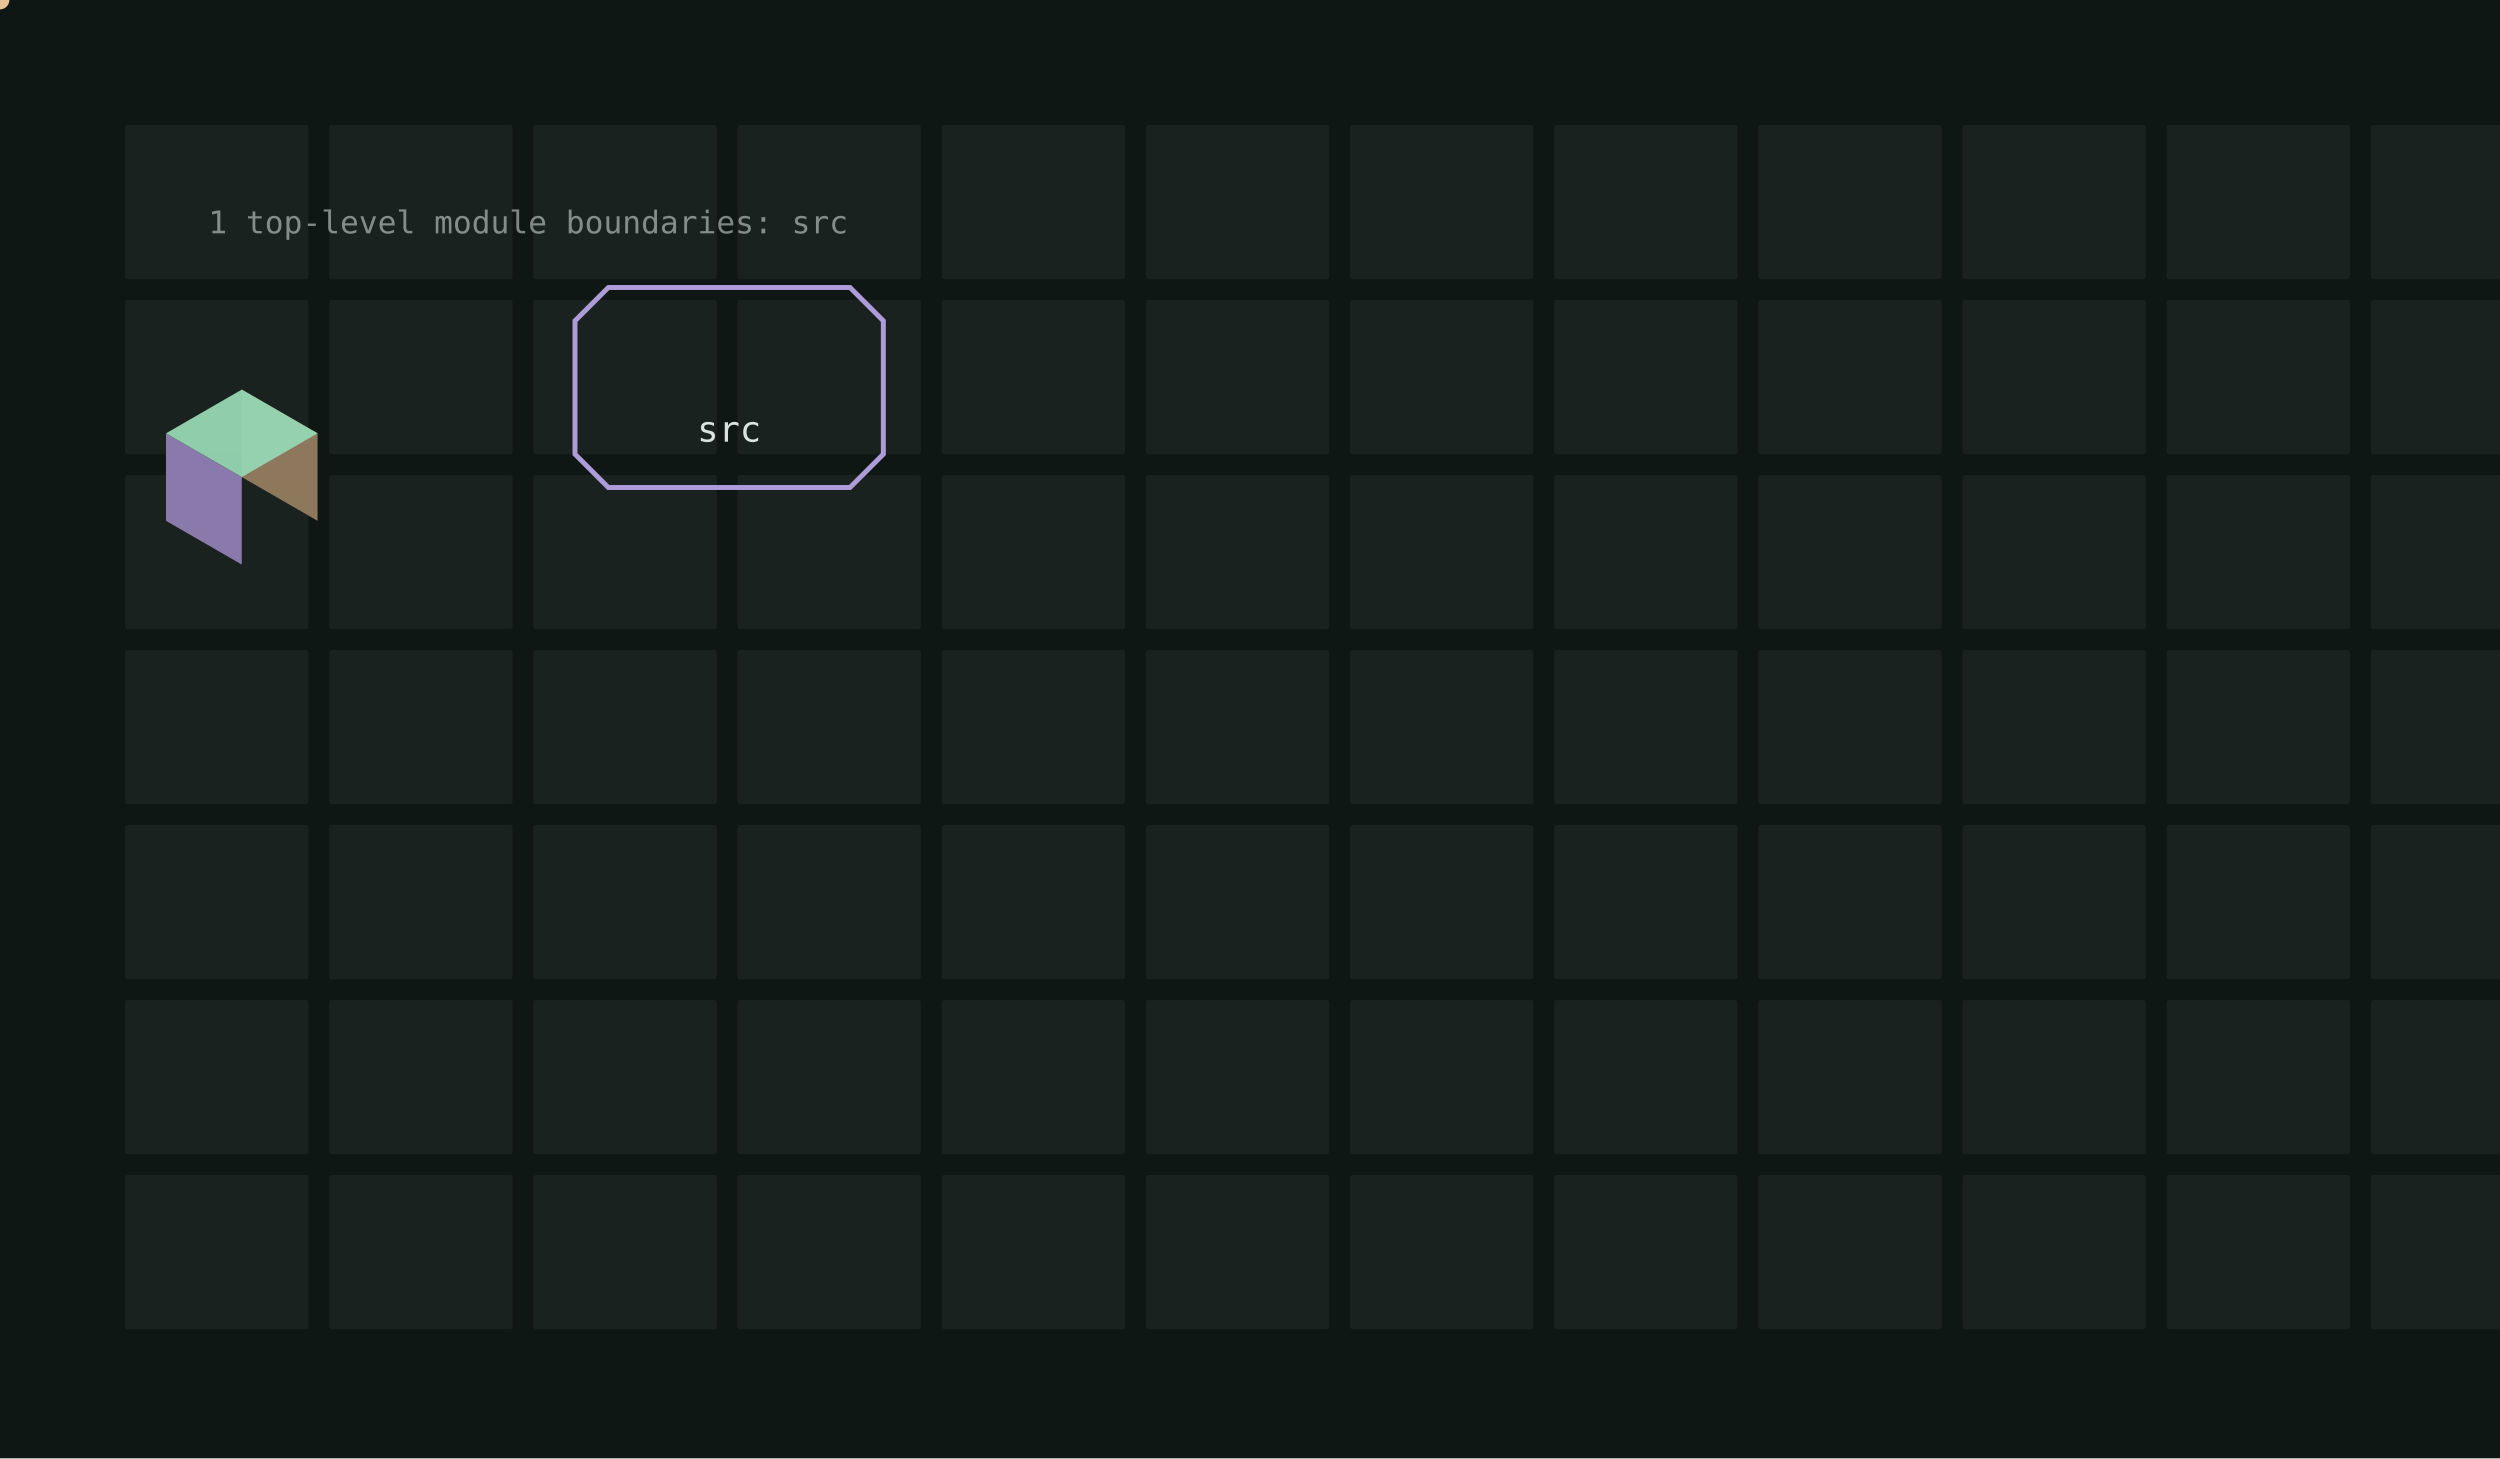
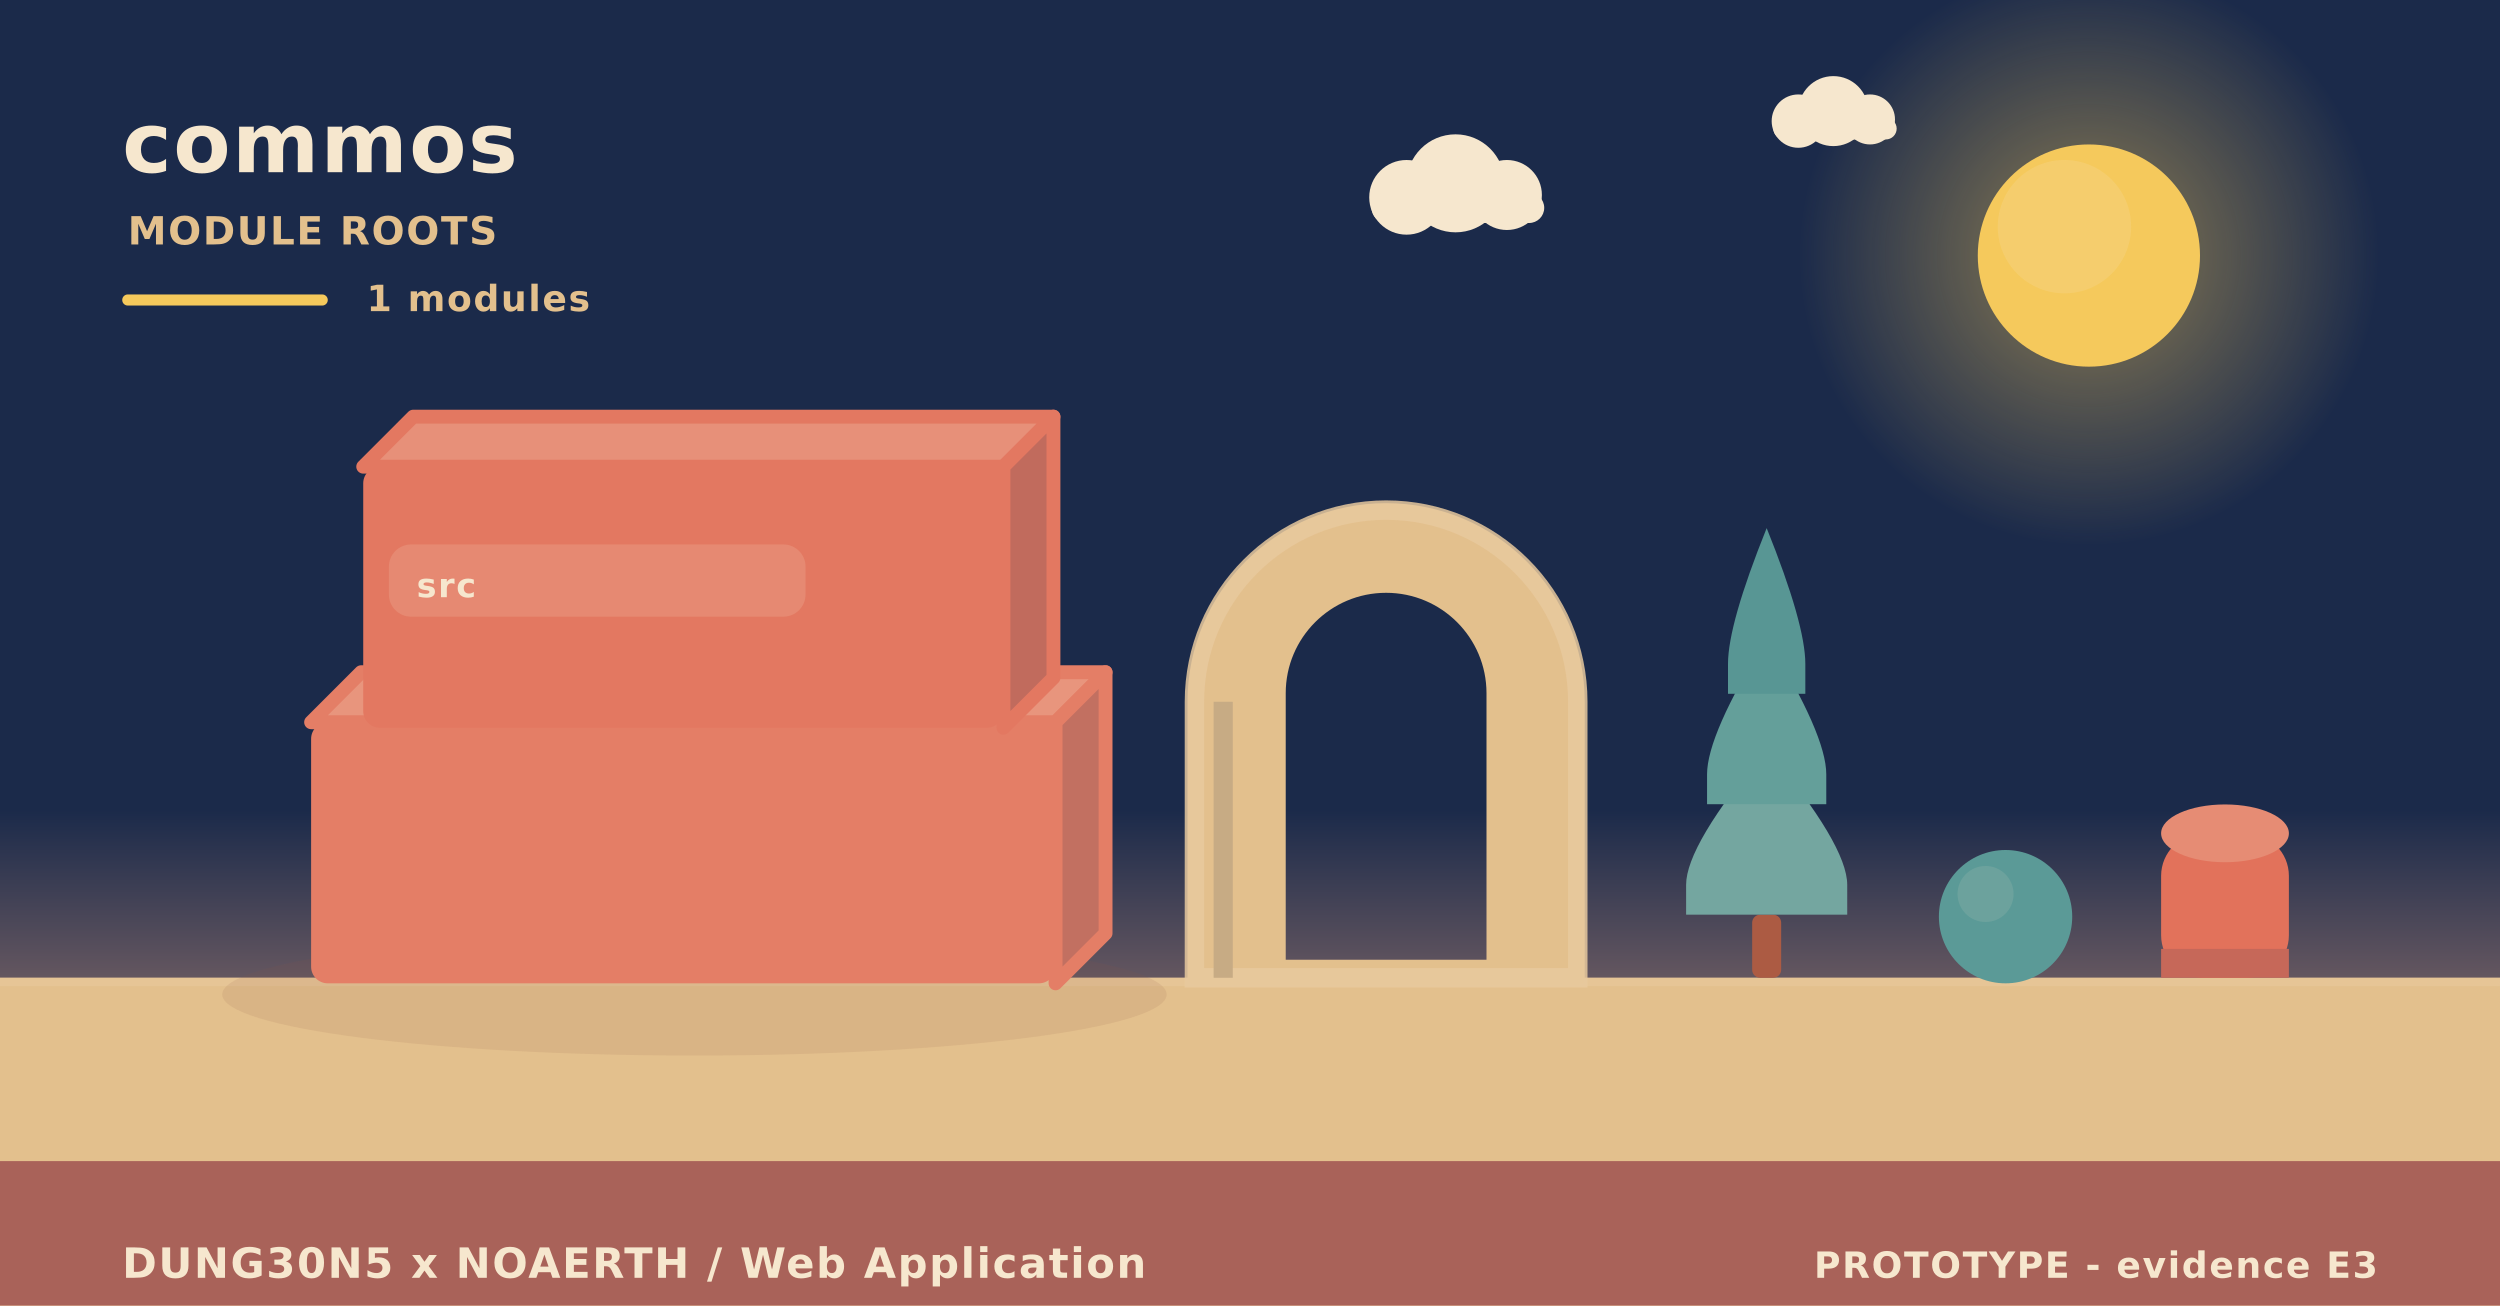
- <svg xmlns="http://www.w3.org/2000/svg" viewBox="0 0 1200 700" width="1200" height="700" role="img" aria-label="commos architecture">
-   <rect width="1200" height="700" fill="#0f1714" />
-   <defs>
-     <linearGradient id="ga" x1="0" y1="0" x2="1" y2="1">
-       <stop offset="0%" stop-color="#95d5b2" />
-       <stop offset="100%" stop-color="#b8a1e6" />
-     </linearGradient>
-   </defs>
-   <rect x="60.00" y="60.00" width="88.00" height="74.00" rx="1.20" fill="#f0f8f4" opacity="0.05" />
-   <rect x="158.00" y="60.00" width="88.00" height="74.00" rx="1.20" fill="#f0f8f4" opacity="0.05" />
-   <rect x="256.00" y="60.00" width="88.00" height="74.00" rx="1.20" fill="#f0f8f4" opacity="0.05" />
-   <rect x="354.00" y="60.00" width="88.00" height="74.00" rx="1.20" fill="#f0f8f4" opacity="0.05" />
-   <rect x="452.00" y="60.00" width="88.00" height="74.00" rx="1.20" fill="#f0f8f4" opacity="0.05" />
-   <rect x="550.00" y="60.00" width="88.00" height="74.00" rx="1.20" fill="#f0f8f4" opacity="0.05" />
-   <rect x="648.00" y="60.00" width="88.00" height="74.00" rx="1.20" fill="#f0f8f4" opacity="0.05" />
-   <rect x="746.00" y="60.00" width="88.00" height="74.00" rx="1.20" fill="#f0f8f4" opacity="0.05" />
-   <rect x="844.00" y="60.00" width="88.00" height="74.00" rx="1.20" fill="#f0f8f4" opacity="0.05" />
-   <rect x="942.00" y="60.00" width="88.00" height="74.00" rx="1.20" fill="#f0f8f4" opacity="0.05" />
-   <rect x="1040.00" y="60.00" width="88.00" height="74.00" rx="1.20" fill="#f0f8f4" opacity="0.05" />
-   <rect x="1138.00" y="60.00" width="88.00" height="74.00" rx="1.20" fill="#f0f8f4" opacity="0.05" />
-   <rect x="60.00" y="144.00" width="88.00" height="74.00" rx="1.20" fill="#f0f8f4" opacity="0.05" />
-   <rect x="158.00" y="144.00" width="88.00" height="74.00" rx="1.20" fill="#f0f8f4" opacity="0.05" />
-   <rect x="256.00" y="144.00" width="88.00" height="74.00" rx="1.20" fill="#f0f8f4" opacity="0.05" />
-   <rect x="354.00" y="144.00" width="88.00" height="74.00" rx="1.20" fill="#f0f8f4" opacity="0.05" />
-   <rect x="452.00" y="144.00" width="88.00" height="74.00" rx="1.20" fill="#f0f8f4" opacity="0.05" />
-   <rect x="550.00" y="144.00" width="88.00" height="74.00" rx="1.20" fill="#f0f8f4" opacity="0.05" />
-   <rect x="648.00" y="144.00" width="88.00" height="74.00" rx="1.20" fill="#f0f8f4" opacity="0.05" />
-   <rect x="746.00" y="144.00" width="88.00" height="74.00" rx="1.20" fill="#f0f8f4" opacity="0.05" />
-   <rect x="844.00" y="144.00" width="88.00" height="74.00" rx="1.20" fill="#f0f8f4" opacity="0.05" />
-   <rect x="942.00" y="144.00" width="88.00" height="74.00" rx="1.20" fill="#f0f8f4" opacity="0.05" />
-   <rect x="1040.00" y="144.00" width="88.00" height="74.00" rx="1.20" fill="#f0f8f4" opacity="0.05" />
-   <rect x="1138.00" y="144.00" width="88.00" height="74.00" rx="1.20" fill="#f0f8f4" opacity="0.05" />
-   <rect x="60.00" y="228.00" width="88.00" height="74.00" rx="1.20" fill="#f0f8f4" opacity="0.05" />
-   <rect x="158.00" y="228.00" width="88.00" height="74.00" rx="1.20" fill="#f0f8f4" opacity="0.05" />
-   <rect x="256.00" y="228.00" width="88.00" height="74.00" rx="1.20" fill="#f0f8f4" opacity="0.05" />
-   <rect x="354.00" y="228.00" width="88.00" height="74.00" rx="1.20" fill="#f0f8f4" opacity="0.05" />
-   <rect x="452.00" y="228.00" width="88.00" height="74.00" rx="1.20" fill="#f0f8f4" opacity="0.05" />
-   <rect x="550.00" y="228.00" width="88.00" height="74.00" rx="1.20" fill="#f0f8f4" opacity="0.05" />
-   <rect x="648.00" y="228.00" width="88.00" height="74.00" rx="1.20" fill="#f0f8f4" opacity="0.05" />
-   <rect x="746.00" y="228.00" width="88.00" height="74.00" rx="1.20" fill="#f0f8f4" opacity="0.05" />
-   <rect x="844.00" y="228.00" width="88.00" height="74.00" rx="1.20" fill="#f0f8f4" opacity="0.05" />
-   <rect x="942.00" y="228.00" width="88.00" height="74.00" rx="1.20" fill="#f0f8f4" opacity="0.05" />
-   <rect x="1040.00" y="228.00" width="88.00" height="74.00" rx="1.20" fill="#f0f8f4" opacity="0.05" />
-   <rect x="1138.00" y="228.00" width="88.00" height="74.00" rx="1.20" fill="#f0f8f4" opacity="0.05" />
-   <rect x="60.00" y="312.00" width="88.00" height="74.00" rx="1.20" fill="#f0f8f4" opacity="0.05" />
-   <rect x="158.00" y="312.00" width="88.00" height="74.00" rx="1.20" fill="#f0f8f4" opacity="0.05" />
-   <rect x="256.00" y="312.00" width="88.00" height="74.00" rx="1.20" fill="#f0f8f4" opacity="0.05" />
-   <rect x="354.00" y="312.00" width="88.00" height="74.00" rx="1.20" fill="#f0f8f4" opacity="0.05" />
-   <rect x="452.00" y="312.00" width="88.00" height="74.00" rx="1.20" fill="#f0f8f4" opacity="0.05" />
-   <rect x="550.00" y="312.00" width="88.00" height="74.00" rx="1.20" fill="#f0f8f4" opacity="0.05" />
-   <rect x="648.00" y="312.00" width="88.00" height="74.00" rx="1.20" fill="#f0f8f4" opacity="0.05" />
-   <rect x="746.00" y="312.00" width="88.00" height="74.00" rx="1.20" fill="#f0f8f4" opacity="0.05" />
-   <rect x="844.00" y="312.00" width="88.00" height="74.00" rx="1.20" fill="#f0f8f4" opacity="0.05" />
-   <rect x="942.00" y="312.00" width="88.00" height="74.00" rx="1.20" fill="#f0f8f4" opacity="0.05" />
-   <rect x="1040.00" y="312.00" width="88.00" height="74.00" rx="1.20" fill="#f0f8f4" opacity="0.05" />
-   <rect x="1138.00" y="312.00" width="88.00" height="74.00" rx="1.20" fill="#f0f8f4" opacity="0.05" />
-   <rect x="60.00" y="396.00" width="88.00" height="74.00" rx="1.20" fill="#f0f8f4" opacity="0.05" />
-   <rect x="158.00" y="396.00" width="88.00" height="74.00" rx="1.20" fill="#f0f8f4" opacity="0.05" />
-   <rect x="256.00" y="396.00" width="88.00" height="74.00" rx="1.20" fill="#f0f8f4" opacity="0.05" />
-   <rect x="354.00" y="396.00" width="88.00" height="74.00" rx="1.20" fill="#f0f8f4" opacity="0.05" />
-   <rect x="452.00" y="396.00" width="88.00" height="74.00" rx="1.20" fill="#f0f8f4" opacity="0.05" />
-   <rect x="550.00" y="396.00" width="88.00" height="74.00" rx="1.20" fill="#f0f8f4" opacity="0.05" />
-   <rect x="648.00" y="396.00" width="88.00" height="74.00" rx="1.20" fill="#f0f8f4" opacity="0.05" />
-   <rect x="746.00" y="396.00" width="88.00" height="74.00" rx="1.20" fill="#f0f8f4" opacity="0.05" />
-   <rect x="844.00" y="396.00" width="88.00" height="74.00" rx="1.20" fill="#f0f8f4" opacity="0.05" />
-   <rect x="942.00" y="396.00" width="88.00" height="74.00" rx="1.20" fill="#f0f8f4" opacity="0.05" />
-   <rect x="1040.00" y="396.00" width="88.00" height="74.00" rx="1.20" fill="#f0f8f4" opacity="0.05" />
-   <rect x="1138.00" y="396.00" width="88.00" height="74.00" rx="1.20" fill="#f0f8f4" opacity="0.05" />
-   <rect x="60.00" y="480.00" width="88.00" height="74.00" rx="1.20" fill="#f0f8f4" opacity="0.05" />
-   <rect x="158.00" y="480.00" width="88.00" height="74.00" rx="1.20" fill="#f0f8f4" opacity="0.05" />
-   <rect x="256.00" y="480.00" width="88.00" height="74.00" rx="1.20" fill="#f0f8f4" opacity="0.05" />
-   <rect x="354.00" y="480.00" width="88.00" height="74.00" rx="1.20" fill="#f0f8f4" opacity="0.05" />
-   <rect x="452.00" y="480.00" width="88.00" height="74.00" rx="1.20" fill="#f0f8f4" opacity="0.05" />
-   <rect x="550.00" y="480.00" width="88.00" height="74.00" rx="1.20" fill="#f0f8f4" opacity="0.05" />
-   <rect x="648.00" y="480.00" width="88.00" height="74.00" rx="1.20" fill="#f0f8f4" opacity="0.05" />
-   <rect x="746.00" y="480.00" width="88.00" height="74.00" rx="1.20" fill="#f0f8f4" opacity="0.05" />
-   <rect x="844.00" y="480.00" width="88.00" height="74.00" rx="1.20" fill="#f0f8f4" opacity="0.05" />
-   <rect x="942.00" y="480.00" width="88.00" height="74.00" rx="1.20" fill="#f0f8f4" opacity="0.05" />
-   <rect x="1040.00" y="480.00" width="88.00" height="74.00" rx="1.20" fill="#f0f8f4" opacity="0.05" />
-   <rect x="1138.00" y="480.00" width="88.00" height="74.00" rx="1.20" fill="#f0f8f4" opacity="0.05" />
-   <rect x="60.00" y="564.00" width="88.00" height="74.00" rx="1.20" fill="#f0f8f4" opacity="0.05" />
-   <rect x="158.00" y="564.00" width="88.00" height="74.00" rx="1.20" fill="#f0f8f4" opacity="0.05" />
-   <rect x="256.00" y="564.00" width="88.00" height="74.00" rx="1.20" fill="#f0f8f4" opacity="0.05" />
-   <rect x="354.00" y="564.00" width="88.00" height="74.00" rx="1.20" fill="#f0f8f4" opacity="0.05" />
-   <rect x="452.00" y="564.00" width="88.00" height="74.00" rx="1.20" fill="#f0f8f4" opacity="0.05" />
-   <rect x="550.00" y="564.00" width="88.00" height="74.00" rx="1.20" fill="#f0f8f4" opacity="0.05" />
-   <rect x="648.00" y="564.00" width="88.00" height="74.00" rx="1.20" fill="#f0f8f4" opacity="0.05" />
-   <rect x="746.00" y="564.00" width="88.00" height="74.00" rx="1.20" fill="#f0f8f4" opacity="0.05" />
-   <rect x="844.00" y="564.00" width="88.00" height="74.00" rx="1.20" fill="#f0f8f4" opacity="0.05" />
-   <rect x="942.00" y="564.00" width="88.00" height="74.00" rx="1.20" fill="#f0f8f4" opacity="0.05" />
-   <rect x="1040.00" y="564.00" width="88.00" height="74.00" rx="1.20" fill="#f0f8f4" opacity="0.05" />
-   <rect x="1138.00" y="564.00" width="88.00" height="74.00" rx="1.20" fill="#f0f8f4" opacity="0.05" />
-   <path d="M292.00,138.00 H408.00 L424.00,154.00 V218.00 L408.00,234.00 H292.00 L276.00,218.00 V154.00 Z" fill="none" stroke="rgba(149,213,178,0.550)" stroke-width="1.80" opacity="0.90" />
-   <polygon points="116.05,229.00 152.42,250.00 152.42,208.00 116.05,187.00" fill="#947c60" opacity="0.95" />
-   <polygon points="79.67,250.00 116.05,271.00 116.05,229.00 79.67,208.00" fill="#907eb3" opacity="0.95" />
-   <polygon points="116.05,187.00 152.42,208.00 116.05,229.00 79.67,208.00" fill="#95d5b2" opacity="0.95" />
-   <text x="350" y="212" font-family="ui-monospace,Menlo,monospace" font-size="17" fill="rgba(240,248,244,0.900)" text-anchor="middle">src</text>
+ <svg xmlns="http://www.w3.org/2000/svg" width="900" height="470" viewBox="0 0 900 470" role="img" aria-label="commos - how it is built">
+   <linearGradient id="skya" x1="0" y1="0" x2="0" y2="1">
+     <stop offset="0" stop-color="#1b2a4a" />
+     <stop offset="0.62" stop-color="#1b2a4a" />
+     <stop offset="1" stop-color="#f3ad8a" />
+   </linearGradient>
+   <rect width="900" height="470" fill="url(#skya)" />
+   <radialGradient id="suna">
+     <stop offset="0.35" stop-color="#f5c95c" stop-opacity="0.34" />
+     <stop offset="1" stop-color="#f5c95c" stop-opacity="0" />
+   </radialGradient>
+   <circle cx="752" cy="92" r="104" fill="url(#suna)" />
+   <circle cx="752" cy="92" r="40" fill="#f5c95c" />
+   <circle cx="743.2" cy="81.6" r="24" fill="#f5d27e" opacity="0.5" />
  <g>
-     <path d="M292.00,138.00 H408.00 L424.00,154.00 V218.00 L408.00,234.00 H292.00 L276.00,218.00 V154.00 Z" fill="none" stroke="#b8a1e6" stroke-width="2.40" opacity="0.90" />
-     <animate attributeName="opacity" values="0.25;1.0;0.25" dur="21.6s" begin="0.0s" repeatCount="indefinite" />
+     <circle cx="524" cy="66" r="17.64" fill="#f6e7ce" />
+     <circle cx="506.36" cy="71.04" r="13.44" fill="#f6e7ce" />
+     <circle cx="542.48" cy="70.2" r="12.6" fill="#f6e7ce" />
+     <rect x="493.76" y="69.36" width="62.16" height="10.92" rx="5.46" fill="#f6e7ce" />
+     <animateTransform attributeName="transform" type="translate" values="0 0;24 0;0 0" dur="36s" begin="0s" repeatCount="indefinite" />
  </g>
-   <g opacity="0.9">
-     <circle cx="0.00" cy="0.00" r="4.50" fill="#ffd6a5" opacity="1.00" />
-     <animateTransform attributeName="transform" type="translate" values="350.00,184.00 350.00,184.00" dur="7.2s" begin="0.0s" repeatCount="indefinite" />
-     <animateTransform attributeName="transform" type="translate" values="350.00,184.00 350.00,184.00" dur="7.2s" begin="3.6s" repeatCount="indefinite" />
+   <g>
+     <circle cx="660" cy="40" r="12.6" fill="#f6e7ce" />
+     <circle cx="647.4" cy="43.6" r="9.6" fill="#f6e7ce" />
+     <circle cx="673.2" cy="43" r="9" fill="#f6e7ce" />
+     <rect x="638.4" y="42.4" width="44.4" height="7.8" rx="3.9" fill="#f6e7ce" />
+     <animateTransform attributeName="transform" type="translate" values="0 0;-18 0;0 0" dur="46s" begin="3s" repeatCount="indefinite" />
  </g>
-   <text x="100" y="112" font-family="ui-monospace,Menlo,monospace" font-size="15" fill="rgba(240,248,244,0.500)">1 top-level module boundaries: src</text>
+   <rect x="0" y="352" width="900" height="118" fill="#e3c08d" />
+   <rect x="0" y="352" width="900" height="3" fill="#e6c596" />
+   <text x="44" y="62" font-family="Verdana,DejaVu Sans,sans-serif" font-size="30" font-weight="700" letter-spacing="0.6" fill="#f6e7ce" text-anchor="start">commos</text>
+   <text x="46" y="88" font-family="Verdana,DejaVu Sans,sans-serif" font-size="14" font-weight="700" letter-spacing="0.6" fill="#e3c08d" text-anchor="start">MODULE ROOTS</text>
+   <rect x="44" y="106" width="74" height="4" rx="2" fill="#f5c95c" />
+   <text x="132" y="112" font-family="Verdana,DejaVu Sans,sans-serif" font-size="13" font-weight="700" letter-spacing="0.6" fill="#e3c08d" text-anchor="start">1 modules</text>
+   <ellipse cx="250" cy="358" rx="170" ry="22" fill="rgba(138,90,68,0.11)" />
+   <path d="M112,260 L380,260 L398,242 L130,242 Z" fill="#e8957d" stroke="#e47e66" stroke-width="5" stroke-linejoin="round" />
+   <path d="M380,260 L398,242 L398,336 L380,354 Z" fill="#c27061" stroke="#e47e66" stroke-width="5" stroke-linejoin="round" />
+   <rect x="112" y="260" width="268" height="94" rx="6" fill="#e47e66" />
+   <path d="M130.76,168 L361.24,168 L379.24,150 L148.76,150 Z" fill="#e79079" stroke="#e37861" stroke-width="5" stroke-linejoin="round" />
+   <path d="M361.24,168 L379.24,150 L379.24,244 L361.24,262 Z" fill="#c16b5d" stroke="#e37861" stroke-width="5" stroke-linejoin="round" />
+   <rect x="130.76" y="168" width="230.48" height="94" rx="6" fill="#e37861" />
+   <rect x="140" y="196" width="150" height="26" rx="8" fill="rgba(246,231,206,0.16)" opacity="0.94" />
+   <g>
+     <text x="150" y="215" font-family="Verdana,DejaVu Sans,sans-serif" font-size="12" font-weight="700" letter-spacing="0.6" fill="#f6e7ce" text-anchor="start">src</text>
+     <animateTransform attributeName="transform" type="translate" values="0 10;0 0" dur="0.7s" begin="0.3s" fill="freeze" />
+   </g>
+   <path d="M430,352 L430,252.64 A69,69 0 0 1 568,252.64 L568,352 Z M460.36,348 L460.36,249.55 A38.64,38.64 0 0 1 537.64,249.55 L537.64,348 Z" fill="#e3c08d" fill-rule="evenodd" stroke="#e3c08d" stroke-width="5" stroke-linejoin="round" />
+   <path d="M430,352 L430,252.64 A69,69 0 0 1 568,252.64 L568,352 Z" fill="none" stroke="#e8c99d" stroke-width="7" stroke-linecap="round" opacity="0.85" />
+   <rect x="436.9" y="252.64" width="6.9" height="99.36" fill="#c7ab84" />
+   <rect x="630.78" y="329.28" width="10.44" height="22.72" rx="2.9" fill="#ac5b43" />
+   <path d="M636,269.64 Q607,304.23 607,318.54 Q607,329.28 607,329.28 L665,329.28 Q665,329.28 665,318.54 Q665,304.23 636,269.64 Z" fill="#74a6a0" />
+   <path d="M636,229.88 Q614.54,264.47 614.54,278.78 Q614.54,289.52 614.54,289.52 L657.46,289.52 Q657.46,289.52 657.46,278.78 Q657.46,264.47 636,229.88 Z" fill="#649f9a" />
+   <path d="M636,190.12 Q622.08,224.71 622.08,239.02 Q622.08,249.76 622.08,249.76 L649.92,249.76 Q649.92,249.76 649.92,239.02 Q649.92,224.71 636,190.12 Z" fill="#589694" />
+   <circle cx="722" cy="330" r="24" fill="#5b9a97" />
+   <circle cx="714.8" cy="321.84" r="10.08" fill="#7aa9a2" opacity="0.55" />
+   <rect x="778" y="300" width="46" height="52" rx="15.33" fill="#e2725b" />
+   <ellipse cx="801" cy="300" rx="23" ry="10.4" fill="#e68c74" />
+   <rect x="778" y="341.6" width="46" height="10.4" fill="#c66859" />
+   <rect x="0" y="418" width="900" height="52" rx="0" fill="#a65c56" opacity="0.94" />
+   <text x="44" y="460" font-family="Verdana,DejaVu Sans,sans-serif" font-size="15" font-weight="700" letter-spacing="0.6" fill="#f6e7ce" text-anchor="start">DUNG30N5 x NOAERTH  /  Web Application</text>
+   <text x="856" y="460" font-family="Verdana,DejaVu Sans,sans-serif" font-size="13" font-weight="700" letter-spacing="0.6" fill="#f6e7ce" text-anchor="end">PROTOTYPE  -  evidence E3</text>
</svg>
